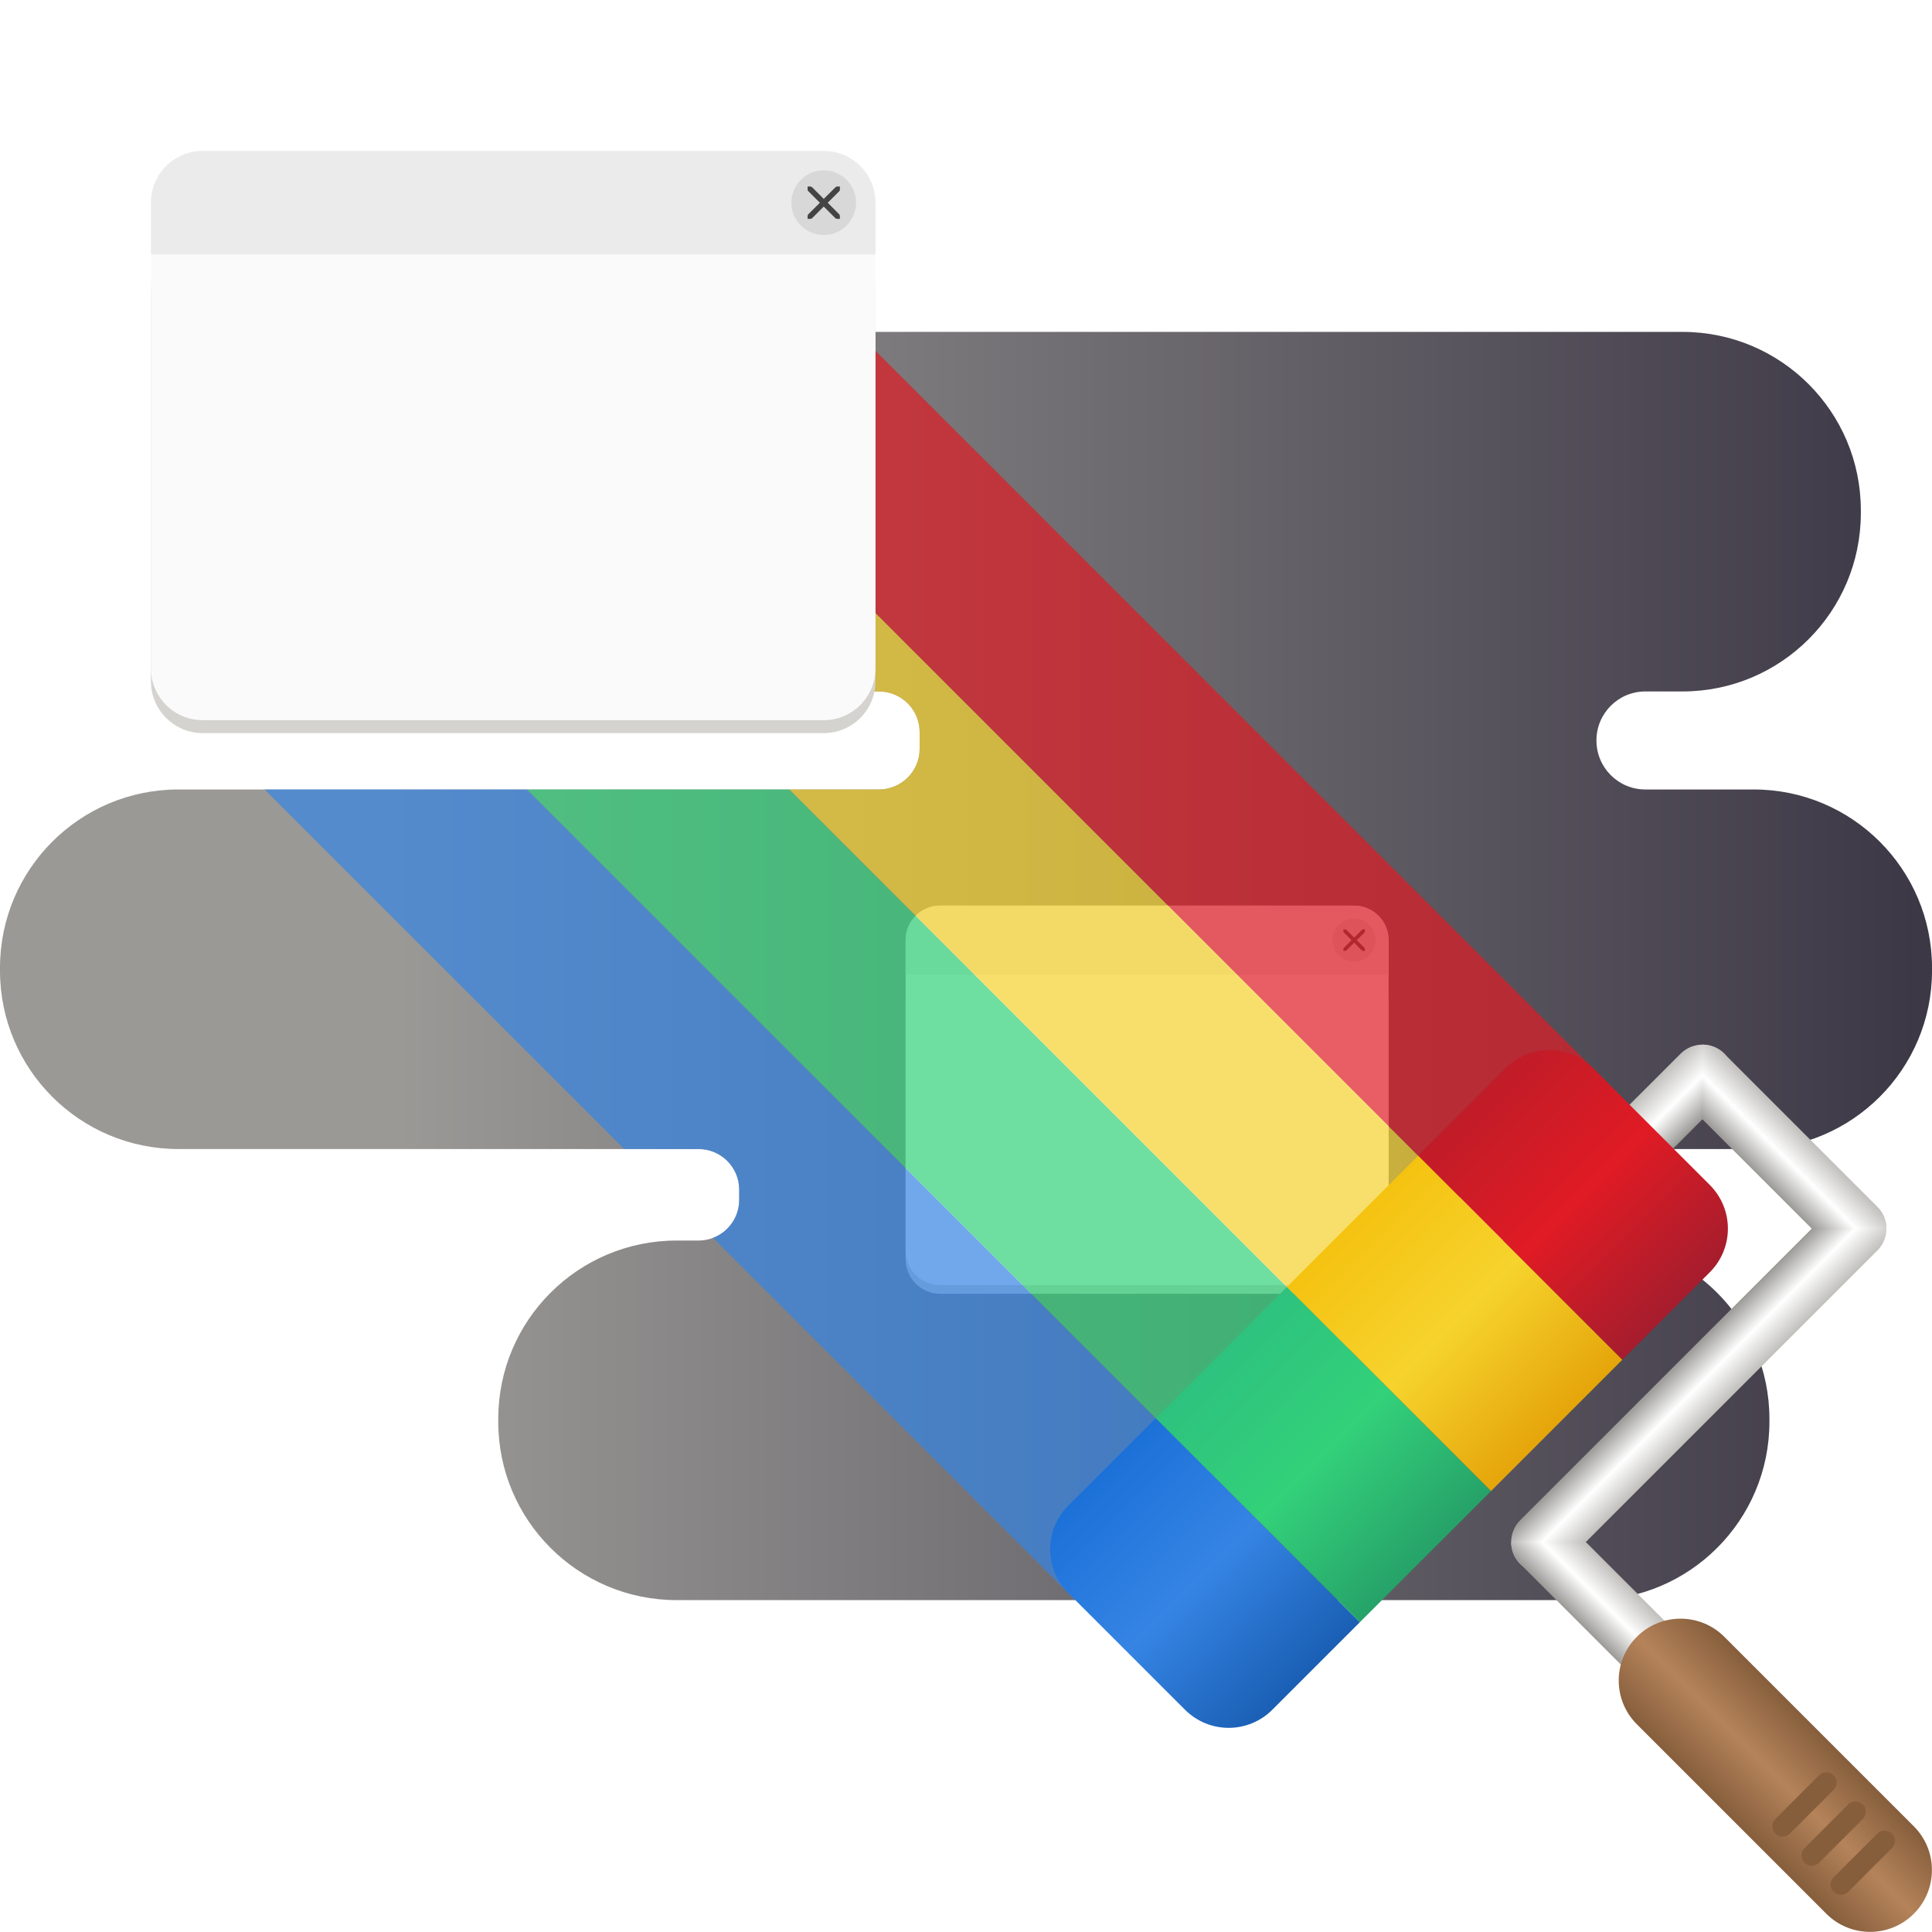
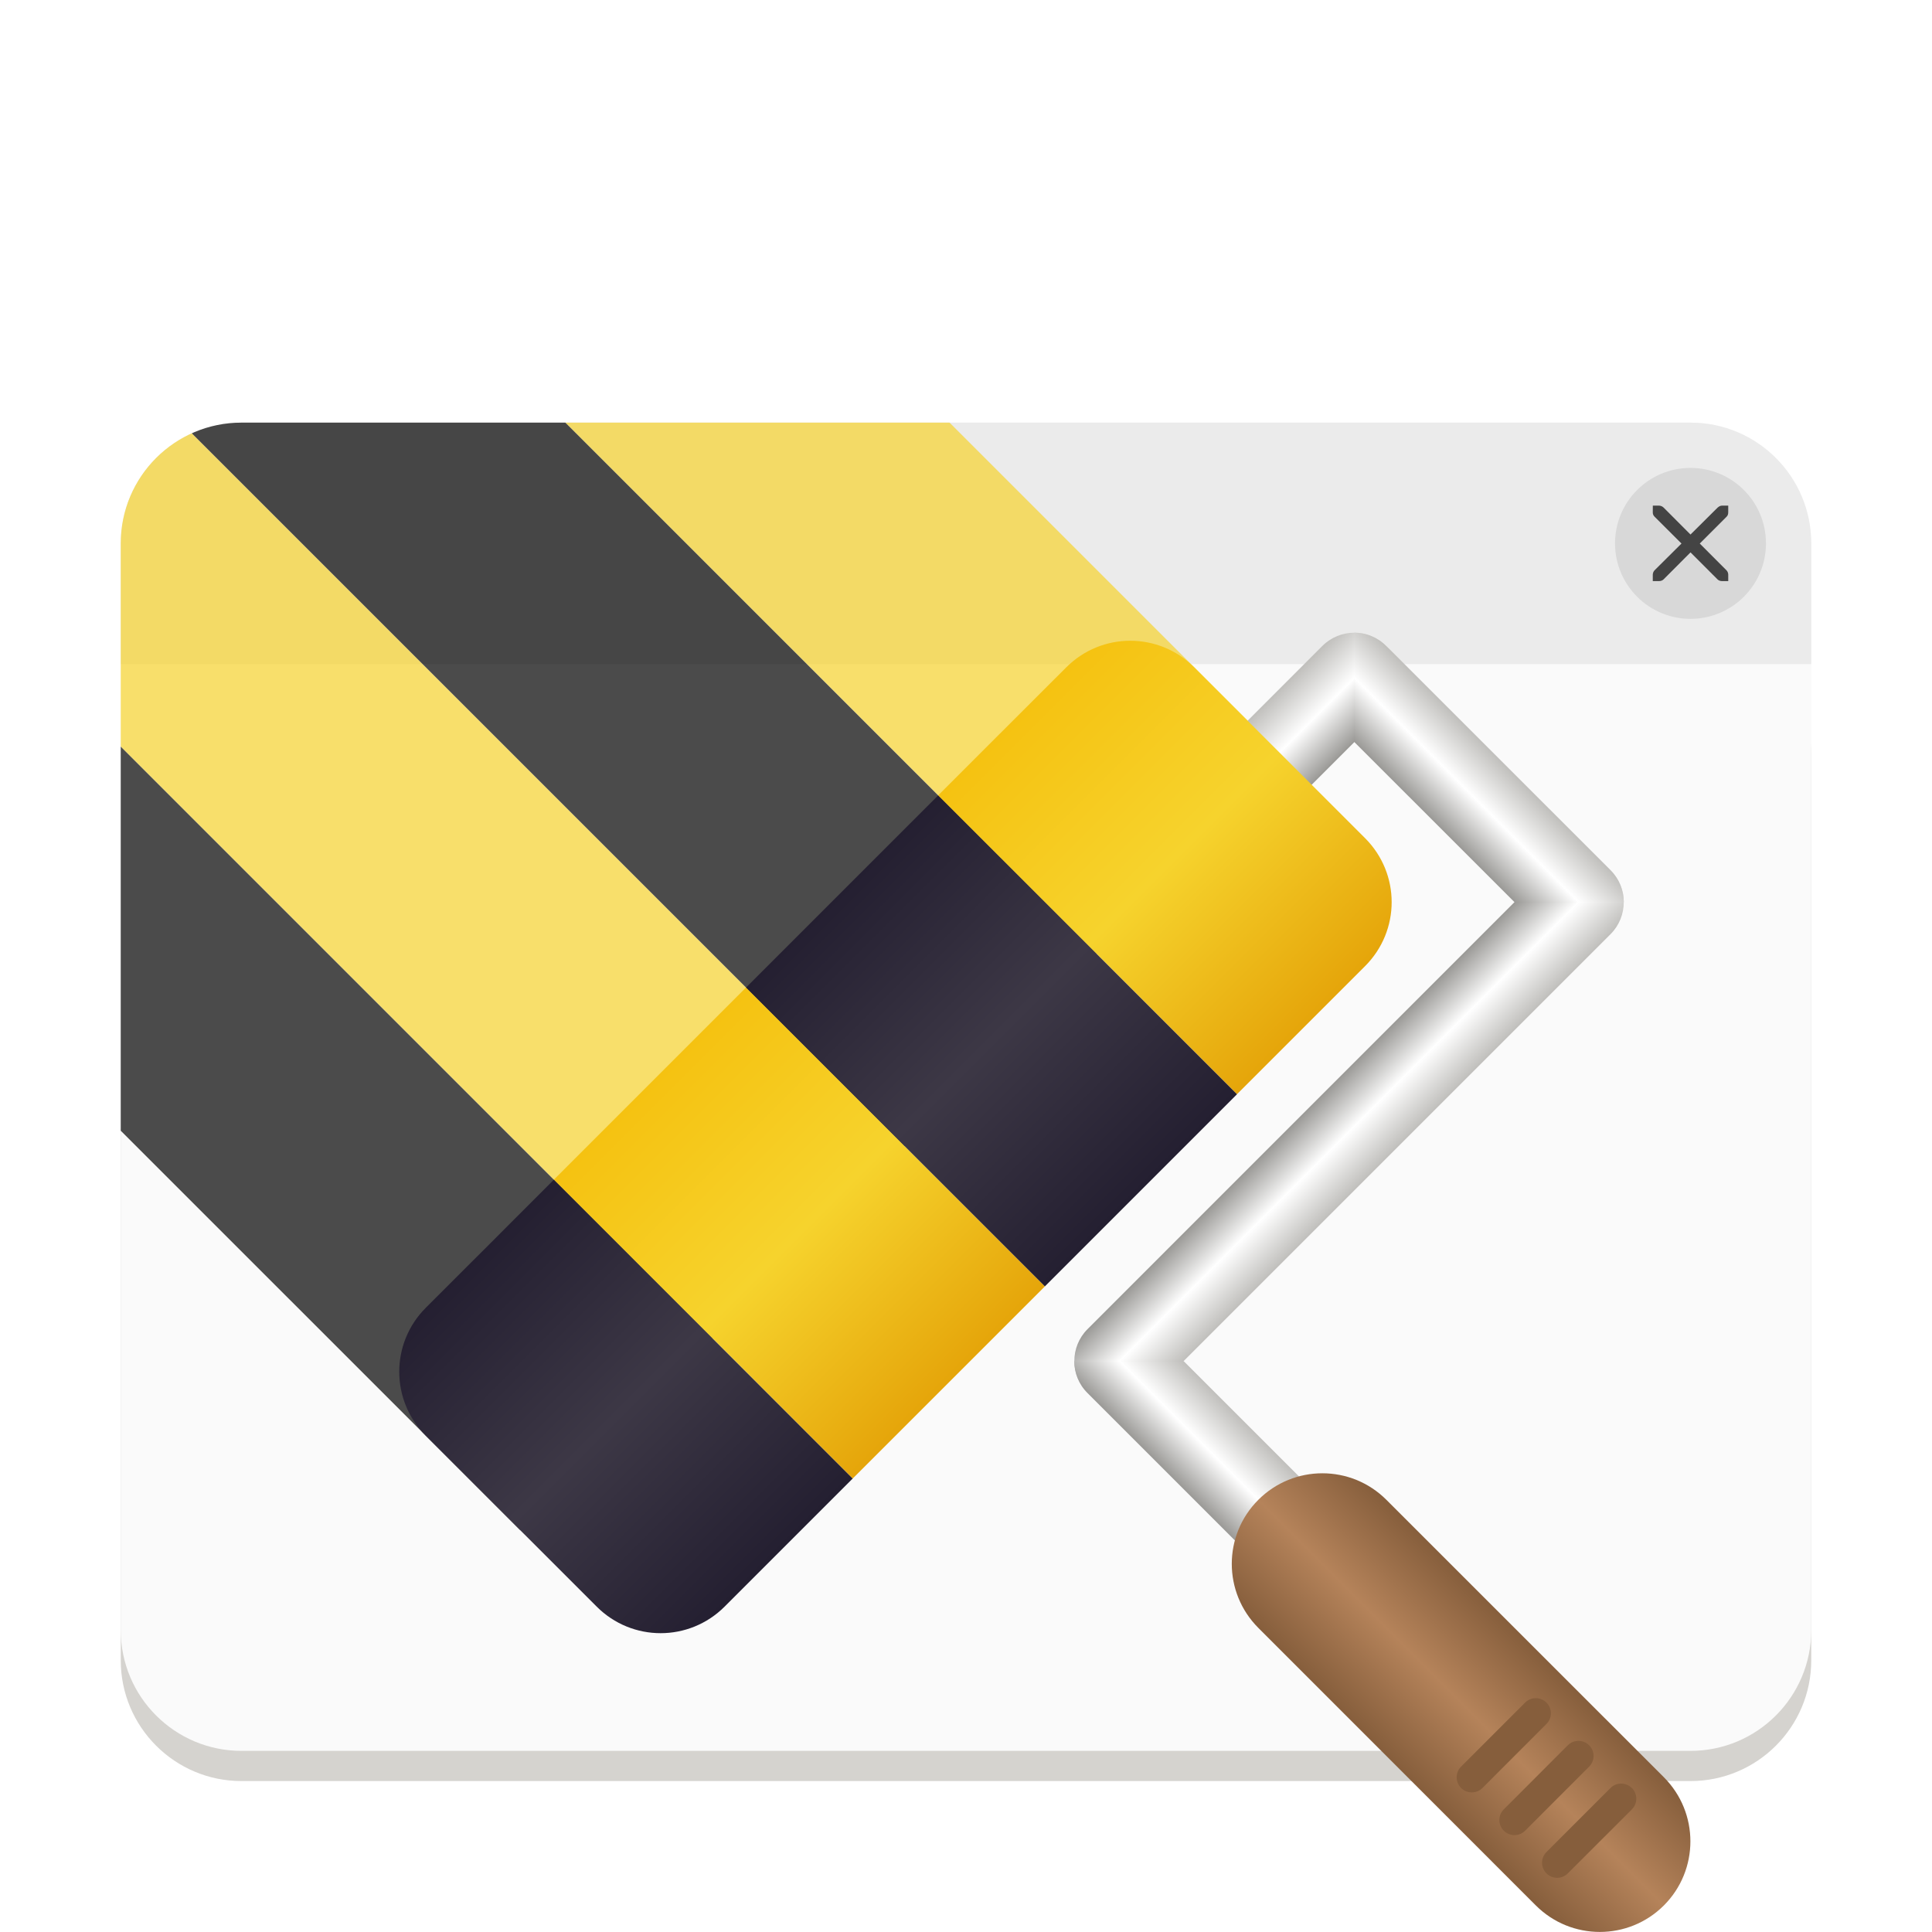
- <svg xmlns="http://www.w3.org/2000/svg" xmlns:xlink="http://www.w3.org/1999/xlink" width="256" height="256" style="isolation:isolate" version="1.1" viewBox="0 0 192 192">
-   <defs>
-     <linearGradient id="linearGradient1781">
-       <stop stop-color="#3d3846" offset="0" />
-       <stop stop-color="#9a9996" offset="1" />
-     </linearGradient>
-     <clipPath id="clipPath5396-3">
-       <rect x="-438.46" y="195.08" width="112" height="88" rx="8" ry="8" enable-background="new" fill="#deddda" style="paint-order:normal" />
-     </clipPath>
-     <linearGradient id="Metal">
-       <stop stop-color="#9a9996" offset="0" />
-       <stop stop-color="#fff" offset=".5" />
-       <stop stop-color="#c0bfbc" offset="1" />
-     </linearGradient>
-     <linearGradient id="linearGradient4128-9-3" x1="1275.7" x2="281.12" y1="760" y2="760" gradientTransform="matrix(.15158 0 0 .15158 -3.0316 14.147)" gradientUnits="userSpaceOnUse" xlink:href="#linearGradient1781" />
-     <linearGradient id="linearGradient11759-6" x1="82" x2="82" y1="47" y2="65" gradientTransform="matrix(1.5 0 0 1.5556 340.45 149.56)" gradientUnits="userSpaceOnUse">
-       <stop stop-color="#1c71d8" offset="0" />
-       <stop stop-color="#3584e4" offset=".5" />
-       <stop stop-color="#1a5fb4" offset="1" />
-     </linearGradient>
-     <linearGradient id="linearGradient11761-2" x1="82" x2="82" y1="47" y2="65" gradientTransform="matrix(1.5 0 0 1.5556 358.45 149.56)" gradientUnits="userSpaceOnUse">
-       <stop stop-color="#2ec27e" offset="0" />
-       <stop stop-color="#33d17a" offset=".5" />
-       <stop stop-color="#26a269" offset="1" />
-     </linearGradient>
-     <linearGradient id="linearGradient11763-3" x1="82" x2="82" y1="47" y2="65" gradientTransform="matrix(1.5 0 0 1.5556 394.45 149.56)" gradientUnits="userSpaceOnUse">
-       <stop stop-color="#c01c28" offset="0" />
-       <stop stop-color="#e01b24" offset=".5" />
-       <stop stop-color="#a51d2d" offset="1" />
-     </linearGradient>
-     <linearGradient id="linearGradient11765-2" x1="82" x2="82" y1="47" y2="65" gradientTransform="matrix(1.5 0 0 1.5556 376.45 149.56)" gradientUnits="userSpaceOnUse">
-       <stop stop-color="#f5c211" offset="0" />
-       <stop stop-color="#f6d32d" offset=".5" />
-       <stop stop-color="#e5a50a" offset="1" />
-     </linearGradient>
-     <linearGradient id="linearGradient10155" x1="46" x2="46" y1="232" y2="228" gradientTransform="matrix(.59375 0 0 1.5 -561.2 -108.33)" gradientUnits="userSpaceOnUse" xlink:href="#Metal" />
-     <linearGradient id="linearGradient10157" x1="46" x2="46" y1="232" y2="228" gradientTransform="matrix(1.1875 0 0 1.5 459.95 -602.67)" gradientUnits="userSpaceOnUse" xlink:href="#Metal" />
-     <linearGradient id="linearGradient10159" x1="46" x2="46" y1="232" y2="228" gradientTransform="matrix(0 -.8125 -1.5 0 878.45 292.17)" gradientUnits="userSpaceOnUse" xlink:href="#Metal" />
-     <linearGradient id="linearGradient10161" x1="46" x2="46" y1="232" y2="228" gradientTransform="matrix(0 -.48469 -1.5 0 835.45 285.9)" gradientUnits="userSpaceOnUse" xlink:href="#Metal" />
-     <linearGradient id="linearGradient10163" x1="483.45" x2="497.45" y1="288.67" y2="288.67" gradientTransform="matrix(.85714 0 0 1.0556 70.064 -15.037)" gradientUnits="userSpaceOnUse">
-       <stop stop-color="#865e3c" offset="0" />
-       <stop stop-color="#b5835a" offset=".5" />
-       <stop stop-color="#865e3c" offset="1" />
-     </linearGradient>
-     <clipPath id="clipPath14542">
-       <path d="m-126.14 169.53-0.195 0.086c-6.757 2.956-6.757 7.749 0 10.706l6.26 2.739c1.541 0.674 1.541 1.767-1e-5 2.441l-1.144 0.5c-1.541 0.674-4.039 0.674-5.58 0l-48.063-21.028c-6.757-2.956-17.713-2.956-24.47 0l-0.195 0.086c-6.757 2.956-6.757 7.749-1e-5 10.706l35.686 15.613c1.541 0.674 1.541 1.767 1e-5 2.441l-0.698 0.305c-1.541 0.674-4.039 0.674-5.58-1e-5l-1.507-0.659c-6.757-2.956-17.713-2.956-24.47 0l-0.195 0.086c-6.757 2.956-6.757 7.749 2e-5 10.706l62.73 27.444c6.757 2.956 17.713 2.956 24.47 0l0.195-0.086c6.757-2.956 6.757-7.749 1e-5 -10.706l-6.226-2.724c-1.541-0.674-1.541-1.767-1e-5 -2.441l0.698-0.305c1.541-0.674 4.039-0.674 5.58 1e-5l17.38 7.604c6.757 2.956 17.713 2.956 24.47 0l0.195-0.086c6.757-2.956 6.757-7.749-5e-6 -10.706l-7.43-3.251c-1.853-0.81-1.852-2.124 1.9e-5 -2.935l0.016-7e-3c1.852-0.81 4.856-0.81 6.708 0l2.547 1.114c6.757 2.956 17.713 2.956 24.47-1e-5l0.195-0.086c6.757-2.956 6.757-7.749-1.5e-5 -10.706l-61.377-26.852c-6.757-2.956-17.713-2.956-24.47 0z" fill="url(#linearGradient14546)" stop-color="#000000" style="isolation:isolate" />
-     </clipPath>
-     <linearGradient id="linearGradient14546" x1="1275.7" x2="281.12" y1="760" y2="760" gradientTransform="matrix(.10463 .045776 -.10463 .045776 -144.79 139.29)" gradientUnits="userSpaceOnUse" xlink:href="#linearGradient1781" />
-     <clipPath id="clipPath14548">
-       <path d="m-126.14 169.53-0.195 0.086c-6.757 2.956-6.757 7.749 0 10.706l6.26 2.739c1.541 0.674 1.541 1.767-1e-5 2.441l-1.144 0.5c-1.541 0.674-4.039 0.674-5.58 0l-48.063-21.028c-6.757-2.956-17.713-2.956-24.47 0l-0.195 0.086c-6.757 2.956-6.757 7.749-1e-5 10.706l35.686 15.613c1.541 0.674 1.541 1.767 1e-5 2.441l-0.698 0.305c-1.541 0.674-4.039 0.674-5.58-1e-5l-1.507-0.659c-6.757-2.956-17.713-2.956-24.47 0l-0.195 0.086c-6.757 2.956-6.757 7.749 2e-5 10.706l62.73 27.444c6.757 2.956 17.713 2.956 24.47 0l0.195-0.086c6.757-2.956 6.757-7.749 1e-5 -10.706l-6.226-2.724c-1.541-0.674-1.541-1.767-1e-5 -2.441l0.698-0.305c1.541-0.674 4.039-0.674 5.58 1e-5l17.38 7.604c6.757 2.956 17.713 2.956 24.47 0l0.195-0.086c6.757-2.956 6.757-7.749-5e-6 -10.706l-7.43-3.251c-1.853-0.81-1.852-2.124 1.9e-5 -2.935l0.016-7e-3c1.852-0.81 4.856-0.81 6.708 0l2.547 1.114c6.757 2.956 17.713 2.956 24.47-1e-5l0.195-0.086c6.757-2.956 6.757-7.749-1.5e-5 -10.706l-61.377-26.852c-6.757-2.956-17.713-2.956-24.47 0z" fill="url(#linearGradient14546)" stop-color="#000000" style="isolation:isolate" />
-     </clipPath>
-     <clipPath id="clipPath14554">
-       <path d="m-126.14 169.53-0.195 0.086c-6.757 2.956-6.757 7.749 0 10.706l6.26 2.739c1.541 0.674 1.541 1.767-1e-5 2.441l-1.144 0.5c-1.541 0.674-4.039 0.674-5.58 0l-48.063-21.028c-6.757-2.956-17.713-2.956-24.47 0l-0.195 0.086c-6.757 2.956-6.757 7.749-1e-5 10.706l35.686 15.613c1.541 0.674 1.541 1.767 1e-5 2.441l-0.698 0.305c-1.541 0.674-4.039 0.674-5.58-1e-5l-1.507-0.659c-6.757-2.956-17.713-2.956-24.47 0l-0.195 0.086c-6.757 2.956-6.757 7.749 2e-5 10.706l62.73 27.444c6.757 2.956 17.713 2.956 24.47 0l0.195-0.086c6.757-2.956 6.757-7.749 1e-5 -10.706l-6.226-2.724c-1.541-0.674-1.541-1.767-1e-5 -2.441l0.698-0.305c1.541-0.674 4.039-0.674 5.58 1e-5l17.38 7.604c6.757 2.956 17.713 2.956 24.47 0l0.195-0.086c6.757-2.956 6.757-7.749-5e-6 -10.706l-7.43-3.251c-1.853-0.81-1.852-2.124 1.9e-5 -2.935l0.016-7e-3c1.852-0.81 4.856-0.81 6.708 0l2.547 1.114c6.757 2.956 17.713 2.956 24.47-1e-5l0.195-0.086c6.757-2.956 6.757-7.749-1.5e-5 -10.706l-61.377-26.852c-6.757-2.956-17.713-2.956-24.47 0z" fill="url(#linearGradient14546)" stop-color="#000000" style="isolation:isolate" />
-     </clipPath>
-     <clipPath id="clipPath14560">
-       <path d="m-126.14 169.53-0.195 0.086c-6.757 2.956-6.757 7.749 0 10.706l6.26 2.739c1.541 0.674 1.541 1.767-1e-5 2.441l-1.144 0.5c-1.541 0.674-4.039 0.674-5.58 0l-48.063-21.028c-6.757-2.956-17.713-2.956-24.47 0l-0.195 0.086c-6.757 2.956-6.757 7.749-1e-5 10.706l35.686 15.613c1.541 0.674 1.541 1.767 1e-5 2.441l-0.698 0.305c-1.541 0.674-4.039 0.674-5.58-1e-5l-1.507-0.659c-6.757-2.956-17.713-2.956-24.47 0l-0.195 0.086c-6.757 2.956-6.757 7.749 2e-5 10.706l62.73 27.444c6.757 2.956 17.713 2.956 24.47 0l0.195-0.086c6.757-2.956 6.757-7.749 1e-5 -10.706l-6.226-2.724c-1.541-0.674-1.541-1.767-1e-5 -2.441l0.698-0.305c1.541-0.674 4.039-0.674 5.58 1e-5l17.38 7.604c6.757 2.956 17.713 2.956 24.47 0l0.195-0.086c6.757-2.956 6.757-7.749-5e-6 -10.706l-7.43-3.251c-1.853-0.81-1.852-2.124 1.9e-5 -2.935l0.016-7e-3c1.852-0.81 4.856-0.81 6.708 0l2.547 1.114c6.757 2.956 17.713 2.956 24.47-1e-5l0.195-0.086c6.757-2.956 6.757-7.749-1.5e-5 -10.706l-61.377-26.852c-6.757-2.956-17.713-2.956-24.47 0z" fill="url(#linearGradient14546)" stop-color="#000000" style="isolation:isolate" />
-     </clipPath>
-   </defs>
-   <path d="m60.56 50.708v0.283c0 9.789 7.936 17.725 17.725 17.725h9.069c2.232 0 4.042 1.81 4.042 4.042v1.657c0 2.232-1.81 4.042-4.042 4.042h-69.629c-9.789 0-17.725 7.936-17.725 17.725v0.283c0 9.789 7.936 17.725 17.725 17.725h51.699c2.232 0 4.042 1.81 4.042 4.042v1.01c0 2.232-1.81 4.042-4.042 4.042h-2.183c-9.789 0-17.725 7.936-17.725 17.725v0.283c0 9.789 7.936 17.725 17.725 17.725h90.877c9.789 0 17.725-7.936 17.725-17.725v-0.283c0-9.789-7.936-17.725-17.725-17.725h-9.02c-2.232 0-4.042-1.81-4.042-4.042v-1.01c0-2.232 1.81-4.042 4.042-4.042h25.179c9.789 0 17.725-7.936 17.725-17.725v-0.283c-1e-5 -9.789-7.936-17.725-17.725-17.725h-10.764c-2.684 0-4.859-2.175-4.859-4.859v-0.023c0-2.684 2.175-4.859 4.859-4.859h3.69c9.789 0 17.725-7.936 17.725-17.725v-0.283c-1e-5 -9.789-7.936-17.725-17.725-17.725h-88.917c-9.789 0-17.725 7.936-17.725 17.725z" fill="url(#linearGradient4128-9-3)" stop-color="#000000" />
-   <g transform="matrix(.42857 0 0 .42857 277.91 6.3955)" enable-background="new">
-     <rect x="-438.46" y="209.08" width="112" height="76" rx="8" ry="8" enable-background="new" fill="#d5d3cf" style="paint-order:normal" />
-     <rect x="-438.46" y="195.08" width="112" height="88" rx="8" ry="8" enable-background="new" fill="#fafafa" style="paint-order:normal" />
-     <rect x="-438.46" y="195.08" width="112" height="16" rx="0" ry="0" clip-path="url(#clipPath5396-3)" enable-background="new" fill="#ebebeb" style="paint-order:markers stroke fill" />
-     <circle cx="-334.46" cy="203.08" r="5" enable-background="new" fill="#d8d8d8" stroke-width="0" style="paint-order:markers stroke fill" />
-     <path d="m-336.95 200.58h0.428c0.106 3e-3 0.213 0.054 0.286 0.13l1.783 1.784 1.796-1.784c0.111-0.096 0.185-0.127 0.286-0.13h0.417v0.417c0 0.119-0.015 0.229-0.104 0.312l-1.783 1.784 1.77 1.771c0.078 0.078 0.117 0.189 0.117 0.3v0.417h-0.417c-0.111 0-0.222-0.039-0.299-0.117l-1.783-1.784-1.783 1.784c-0.078 0.078-0.189 0.117-0.299 0.117h-0.417v-0.417c0-0.111 0.039-0.222 0.117-0.3l1.783-1.771-1.783-1.784c-0.088-0.081-0.127-0.196-0.117-0.312z" enable-background="new" fill="#444" stroke-width=".417" />
+ <svg xmlns="http://www.w3.org/2000/svg" xmlns:xlink="http://www.w3.org/1999/xlink" height="128px" viewBox="0 0 128 128" width="128px">
+   <clipPath id="a">
+     <path d="m 8 28 h 112 v 16 h -112 z m 0 0" />
+   </clipPath>
+   <clipPath id="b">
+     <path d="m 16 28 h 96 c 4.418 0 8 3.582 8 8 v 72 c 0 4.418 -3.582 8 -8 8 h -96 c -4.418 0 -8 -3.582 -8 -8 v -72 c 0 -4.418 3.582 -8 8 -8 z m 0 0" />
+   </clipPath>
+   <filter id="c" height="100%" width="100%" x="0%" y="0%">
+     <feColorMatrix in="SourceGraphic" type="matrix" values="0 0 0 0 1 0 0 0 0 1 0 0 0 0 1 0 0 0 1 0" />
+   </filter>
+   <mask id="d">
+     <g filter="url(#c)">
+       <rect fill-opacity="0.7" height="128" width="128" />
+     </g>
+   </mask>
+   <clipPath id="e">
+     <path d="m 16 44 h 40 v 74 h -40 z m 0 0" />
+   </clipPath>
+   <clipPath id="f">
+     <path d="m 24 44 h 96 c 4.418 0 8 3.582 8 8 v 72 c 0 4.418 -3.582 8 -8 8 h -96 c -4.418 0 -8 -3.582 -8 -8 v -72 c 0 -4.418 3.582 -8 8 -8 z m 0 0" />
+   </clipPath>
+   <clipPath id="g">
+     <path d="m 16 44 h 52 v 61 h -52 z m 0 0" />
+   </clipPath>
+   <clipPath id="h">
+     <path d="m 24 44 h 96 c 4.418 0 8 3.582 8 8 v 72 c 0 4.418 -3.582 8 -8 8 h -96 c -4.418 0 -8 -3.582 -8 -8 v -72 c 0 -4.418 3.582 -8 8 -8 z m 0 0" />
+   </clipPath>
+   <clipPath id="i">
+     <path d="m 16 44 h 78 v 36 h -78 z m 0 0" />
+   </clipPath>
+   <clipPath id="j">
+     <path d="m 24 44 h 96 c 4.418 0 8 3.582 8 8 v 72 c 0 4.418 -3.582 8 -8 8 h -96 c -4.418 0 -8 -3.582 -8 -8 v -72 c 0 -4.418 3.582 -8 8 -8 z m 0 0" />
+   </clipPath>
+   <clipPath id="k">
+     <path d="m 16 44 h 65 v 48 h -65 z m 0 0" />
+   </clipPath>
+   <clipPath id="l">
+     <path d="m 24 44 h 96 c 4.418 0 8 3.582 8 8 v 72 c 0 4.418 -3.582 8 -8 8 h -96 c -4.418 0 -8 -3.582 -8 -8 v -72 c 0 -4.418 3.582 -8 8 -8 z m 0 0" />
+   </clipPath>
+   <clipPath id="m">
+     <rect height="152" width="192" />
+   </clipPath>
+   <linearGradient id="n" gradientUnits="userSpaceOnUse">
+     <stop offset="0" stop-color="#9a9996" />
+     <stop offset="0.5" stop-color="#ffffff" />
+     <stop offset="1" stop-color="#c0bfbc" />
+   </linearGradient>
+   <linearGradient id="o" gradientTransform="matrix(-0.419845 0.419845 1.06066 1.06066 -134.5986 -218.6543)" x1="46" x2="46" xlink:href="#n" y1="232" y2="228" />
+   <linearGradient id="p" gradientTransform="matrix(0.839689 -0.839689 -1.06066 -1.06066 296.5593 355.6933)" x1="46" x2="46" xlink:href="#n" y1="232" y2="228" />
+   <linearGradient id="q" gradientTransform="matrix(-0.574524 -0.574524 -1.06066 1.06066 372.9271 -159.7874)" x1="46" x2="46" xlink:href="#n" y1="232" y2="228" />
+   <linearGradient id="r" gradientTransform="matrix(-0.342728 -0.342728 -1.06066 1.06066 338.0833 -133.819)" x1="46" x2="46" xlink:href="#n" y1="232" y2="228" />
+   <linearGradient id="s" gradientUnits="userSpaceOnUse">
+     <stop offset="0" stop-color="#241f31" />
+     <stop offset="0.5" stop-color="#3d3846" />
+     <stop offset="1" stop-color="#241f31" />
+   </linearGradient>
+   <linearGradient id="t" gradientTransform="matrix(1.06066 -1.06066 1.099944 1.099944 -108.3377 119.7948)" x1="82" x2="82" xlink:href="#s" y1="47" y2="65" />
+   <linearGradient id="u" gradientUnits="userSpaceOnUse">
+     <stop offset="0" stop-color="#f5c211" />
+     <stop offset="0.5" stop-color="#f6d32d" />
+     <stop offset="1" stop-color="#e5a50a" />
+   </linearGradient>
+   <linearGradient id="v" gradientTransform="matrix(1.06066 -1.06066 1.099944 1.099944 -95.60982 107.0669)" x1="82" x2="82" xlink:href="#u" y1="47" y2="65" />
+   <linearGradient id="w" gradientTransform="matrix(1.06066 -1.06066 1.099944 1.099944 -70.15398 81.61102)" x1="82" x2="82" xlink:href="#u" y1="47" y2="65" />
+   <linearGradient id="x" gradientTransform="matrix(1.06066 -1.06066 1.099944 1.099944 -82.8819 94.33895)" x1="82" x2="82" xlink:href="#s" y1="47" y2="65" />
+   <linearGradient id="y" gradientTransform="matrix(0.606092 -0.606092 0.74639 0.74639 -415.9152 194.5964)" gradientUnits="userSpaceOnUse" x1="483.447" x2="497.447" y1="288.671" y2="288.671">
+     <stop offset="0" stop-color="#865e3c" />
+     <stop offset="0.5" stop-color="#b5835a" />
+     <stop offset="1" stop-color="#865e3c" />
+   </linearGradient>
+   <path d="m 16 42 h 96 c 4.418 0 8 3.582 8 8 v 60 c 0 4.418 -3.582 8 -8 8 h -96 c -4.418 0 -8 -3.582 -8 -8 v -60 c 0 -4.418 3.582 -8 8 -8 z m 0 0" fill="#d5d3cf" />
+   <path d="m 16 28 h 96 c 4.418 0 8 3.582 8 8 v 72 c 0 4.418 -3.582 8 -8 8 h -96 c -4.418 0 -8 -3.582 -8 -8 v -72 c 0 -4.418 3.582 -8 8 -8 z m 0 0" fill="#fafafa" />
+   <g clip-path="url(#a)">
+     <g clip-path="url(#b)">
+       <path d="m 8 28 h 112 v 16 h -112 z m 0 0" fill="#ebebeb" />
+     </g>
  </g>
-   <g transform="matrix(1.6829 .65853 .65853 1.6829 -128.76 -321.34)" enable-background="new" opacity=".7" stroke-dashoffset="26.4" stroke-linecap="round" stroke-width="16.971">
-     <path transform="rotate(-45)" d="m-168.94 148.59h18v68.25h-18z" clip-path="url(#clipPath14560)" enable-background="new" fill="#3584e4" />
-     <path transform="rotate(-45)" d="m-150.94 148.59h18v68.25h-18z" clip-path="url(#clipPath14554)" enable-background="new" fill="#33d17a" />
-     <path transform="rotate(-45)" d="m-114.94 148.59h18l-2e-6 68.25h-18z" clip-path="url(#clipPath14548)" enable-background="new" fill="#e01b24" />
-     <path transform="rotate(-45)" d="m-132.94 148.59h18v68.25h-18z" clip-path="url(#clipPath14542)" enable-background="new" fill="#f6d32d" />
-   </g>
-   <g transform="matrix(.72435 -.72435 .72435 .72435 -388.65 321.86)" enable-background="new">
-     <g>
-       <rect transform="scale(-1,1)" x="-536.45" y="233.67" width="18" height="6" rx="3" ry="3" enable-background="new" fill="url(#linearGradient10155)" />
-       <rect transform="scale(1,-1)" x="487.45" y="-260.67" width="49" height="6" rx="3" ry="3" enable-background="new" fill="url(#linearGradient10157)" />
-       <path d="m535.57 234.55-5.123 5.123v15l5.123 5.123c0.542-0.542 0.877-1.292 0.877-2.123v-21c0-0.83-0.335-1.581-0.877-2.123z" enable-background="new" fill="url(#linearGradient10159)" />
-       <path d="m493.45 260.67-5.123-5.123c-0.542 0.542-0.877 1.293-0.877 2.123v14c0 1.662 1.338 3 3 3 1.662 0 3-1.338 3-3z" enable-background="new" fill="url(#linearGradient10161)" />
+   <path d="m 117 36 c 0 2.762 -2.238 5 -5 5 s -5 -2.238 -5 -5 s 2.238 -5 5 -5 s 5 2.238 5 5 z m 0 0" fill="#d8d8d8" />
+   <path d="m 109.504 33.5 h 0.426 c 0.105 0.004 0.215 0.055 0.289 0.129 l 1.781 1.785 l 1.797 -1.785 c 0.109 -0.094 0.188 -0.125 0.285 -0.129 h 0.418 v 0.418 c 0 0.117 -0.016 0.227 -0.105 0.312 l -1.781 1.781 l 1.77 1.773 c 0.078 0.078 0.117 0.188 0.117 0.297 v 0.418 h -0.418 c -0.109 0 -0.219 -0.039 -0.297 -0.117 l -1.785 -1.785 l -1.781 1.785 c -0.078 0.078 -0.191 0.117 -0.301 0.117 h -0.418 v -0.418 c 0 -0.109 0.043 -0.219 0.117 -0.297 l 1.785 -1.773 l -1.785 -1.781 c -0.086 -0.082 -0.125 -0.195 -0.117 -0.312 z m 0 0" fill="#444444" />
+   <g clip-path="url(#m)" mask="url(#d)" transform="matrix(1 0 0 1 -8 -16)">
+     <g clip-path="url(#e)">
+       <g clip-path="url(#f)">
+         <path d="m -25.41 49.504 l 12.727 -12.73 l 67.883 67.883 l -12.727 12.727 z m 0 0" />
+       </g>
    </g>
-     <g stroke-dashoffset="26.4" stroke-linecap="round" stroke-width="16.971">
-       <path d="m460.45 222.67h12v28h-12c-3.324 0-6-2.676-6-6v-16c0-3.324 2.676-6 6-6z" enable-background="new" fill="url(#linearGradient11759-6)" />
-       <path d="m472.45 222.67h18v28h-18z" enable-background="new" fill="url(#linearGradient11761-2)" />
-       <path d="m514.45 222.67h6c3.324 0 6 2.676 6 6v16c0 3.324-2.676 6-6 6h-12l-3e-5 -28z" enable-background="new" fill="url(#linearGradient11763-3)" />
-       <path d="m490.45 222.67h18v28h-18z" enable-background="new" fill="url(#linearGradient11765-2)" />
+     <g clip-path="url(#g)">
+       <g clip-path="url(#h)">
+         <path d="m -12.684 36.773 l 12.73 -12.727 l 67.883 67.883 l -12.73 12.727 z m 0 0" fill="#f6d32d" />
+       </g>
    </g>
-     <g stroke-linecap="round">
-       <rect x="484.45" y="270.67" width="12" height="38" rx="6" ry="6" fill="url(#linearGradient10163)" stroke-linejoin="round" stroke-width=".494" />
-       <g fill="#865e3c" stroke-dashoffset="26.4" stroke-width="12">
-         <rect x="486.45" y="292.67" width="8" height="2" rx="1" ry="1" enable-background="new" />
-         <rect x="486.45" y="296.67" width="8" height="2" rx="1" ry="1" enable-background="new" />
-         <rect x="486.45" y="300.67" width="8" height="2" rx="1" ry="1" enable-background="new" />
+     <g clip-path="url(#i)">
+       <g clip-path="url(#j)">
+         <path d="m 12.773 11.32 l 12.727 -12.73 l 67.883 67.883 l -12.727 12.727 z m 0 0" fill="#f6d32d" />
+       </g>
+     </g>
+     <g clip-path="url(#k)">
+       <g clip-path="url(#l)">
+         <path d="m 0.047 24.047 l 12.727 -12.727 l 67.883 67.879 l -12.727 12.73 z m 0 0" />
      </g>
    </g>
  </g>
-   <g transform="matrix(.64286 0 0 .64286 296.87 -110.41)" enable-background="new">
-     <rect x="-438.46" y="209.08" width="112" height="76" rx="8" ry="8" enable-background="new" fill="#d5d3cf" style="paint-order:normal" />
-     <rect x="-438.46" y="195.08" width="112" height="88" rx="8" ry="8" enable-background="new" fill="#fafafa" style="paint-order:normal" />
-     <rect x="-438.46" y="195.08" width="112" height="16" rx="0" ry="0" clip-path="url(#clipPath5396-3)" enable-background="new" fill="#ebebeb" style="paint-order:markers stroke fill" />
-     <circle cx="-334.46" cy="203.08" r="5" enable-background="new" fill="#d8d8d8" stroke-width="0" style="paint-order:markers stroke fill" />
-     <path d="m-336.95 200.58h0.428c0.106 3e-3 0.213 0.054 0.286 0.13l1.783 1.784 1.796-1.784c0.111-0.096 0.185-0.127 0.286-0.13h0.417v0.417c0 0.119-0.015 0.229-0.104 0.312l-1.783 1.784 1.77 1.771c0.078 0.078 0.117 0.189 0.117 0.3v0.417h-0.417c-0.111 0-0.222-0.039-0.299-0.117l-1.783-1.784-1.783 1.784c-0.078 0.078-0.189 0.117-0.299 0.117h-0.417v-0.417c0-0.111 0.039-0.222 0.117-0.3l1.783-1.771-1.783-1.784c-0.088-0.081-0.127-0.196-0.117-0.312z" enable-background="new" fill="#444" stroke-width=".417" />
+   <path d="m 87.609 42.797 l -8.484 8.488 c -1.172 1.172 -1.172 3.07 0 4.242 s 3.07 1.172 4.242 0 l 8.484 -8.484 c 1.172 -1.172 1.172 -3.074 0 -4.246 c -1.172 -1.172 -3.07 -1.172 -4.242 0 z m 0 0" fill="url(#o)" />
+   <path d="m 76.297 92.297 l 30.406 -30.406 c 1.168 -1.172 1.168 -3.07 0 -4.242 c -1.172 -1.172 -3.074 -1.172 -4.246 0 l -30.402 30.406 c -1.172 1.172 -1.172 3.07 0 4.242 c 1.168 1.172 3.07 1.172 4.242 0 z m 0 0" fill="url(#p)" />
+   <path d="m 89.73 41.918 v 7.246 l 10.609 10.605 h 7.242 c 0 -0.766 -0.293 -1.535 -0.879 -2.121 l -14.852 -14.848 c -0.586 -0.59 -1.355 -0.883 -2.121 -0.883 z m 0 0" fill="url(#q)" />
+   <path d="m 78.418 90.176 h -7.246 c 0 0.766 0.293 1.535 0.883 2.121 l 9.898 9.898 c 1.176 1.176 3.066 1.176 4.242 0 c 1.176 -1.176 1.176 -3.066 0 -4.242 z m 0 0" fill="url(#r)" />
+   <path d="m 28.211 86.641 l 4.246 -4.242 l 4.242 -4.246 l 19.797 19.801 l -8.484 8.484 c -2.352 2.352 -6.137 2.352 -8.484 0 l -11.316 -11.312 c -2.348 -2.352 -2.348 -6.137 0 -8.484 z m 0 0" fill="url(#t)" />
+   <path d="m 36.699 78.152 l 12.727 -12.727 l 19.801 19.801 l -12.73 12.727 z m 0 0" fill="url(#v)" />
+   <path d="m 66.395 48.457 l 4.246 -4.242 c 2.348 -2.352 6.133 -2.352 8.484 0 l 11.312 11.312 c 2.352 2.352 2.352 6.133 0 8.484 l -8.484 8.484 l -19.801 -19.797 z m 0 0" fill="url(#w)" />
+   <path d="m 49.426 65.426 l 12.727 -12.727 l 19.801 19.797 l -12.727 12.73 z m 0 0" fill="url(#x)" />
+   <path d="m 83.367 99.367 c 2.344 -2.344 6.141 -2.344 8.484 0 l 18.387 18.383 c 2.34 2.344 2.34 6.145 0 8.488 c -2.344 2.344 -6.145 2.344 -8.488 0 l -18.383 -18.387 c -2.344 -2.344 -2.344 -6.141 0 -8.484 z m 0 0" fill="url(#y)" />
+   <g fill="#865e3c">
+     <path d="m 96.801 117.043 l 4.242 -4.242 c 0.391 -0.391 1.023 -0.391 1.414 0 s 0.391 1.023 0 1.414 l -4.242 4.246 c -0.391 0.387 -1.023 0.387 -1.414 0 c -0.391 -0.391 -0.391 -1.027 0 -1.418 z m 0 0" />
+     <path d="m 99.629 119.875 l 4.242 -4.246 c 0.391 -0.391 1.023 -0.391 1.414 0 s 0.391 1.023 0 1.414 l -4.242 4.246 c -0.391 0.391 -1.023 0.391 -1.414 0 c -0.391 -0.391 -0.391 -1.023 0 -1.414 z m 0 0" />
+     <path d="m 102.457 122.703 l 4.242 -4.242 c 0.391 -0.391 1.027 -0.391 1.418 0 c 0.391 0.387 0.391 1.023 0 1.414 l -4.246 4.242 c -0.391 0.391 -1.023 0.391 -1.414 0 c -0.391 -0.391 -0.391 -1.023 0 -1.414 z m 0 0" />
  </g>
</svg>
